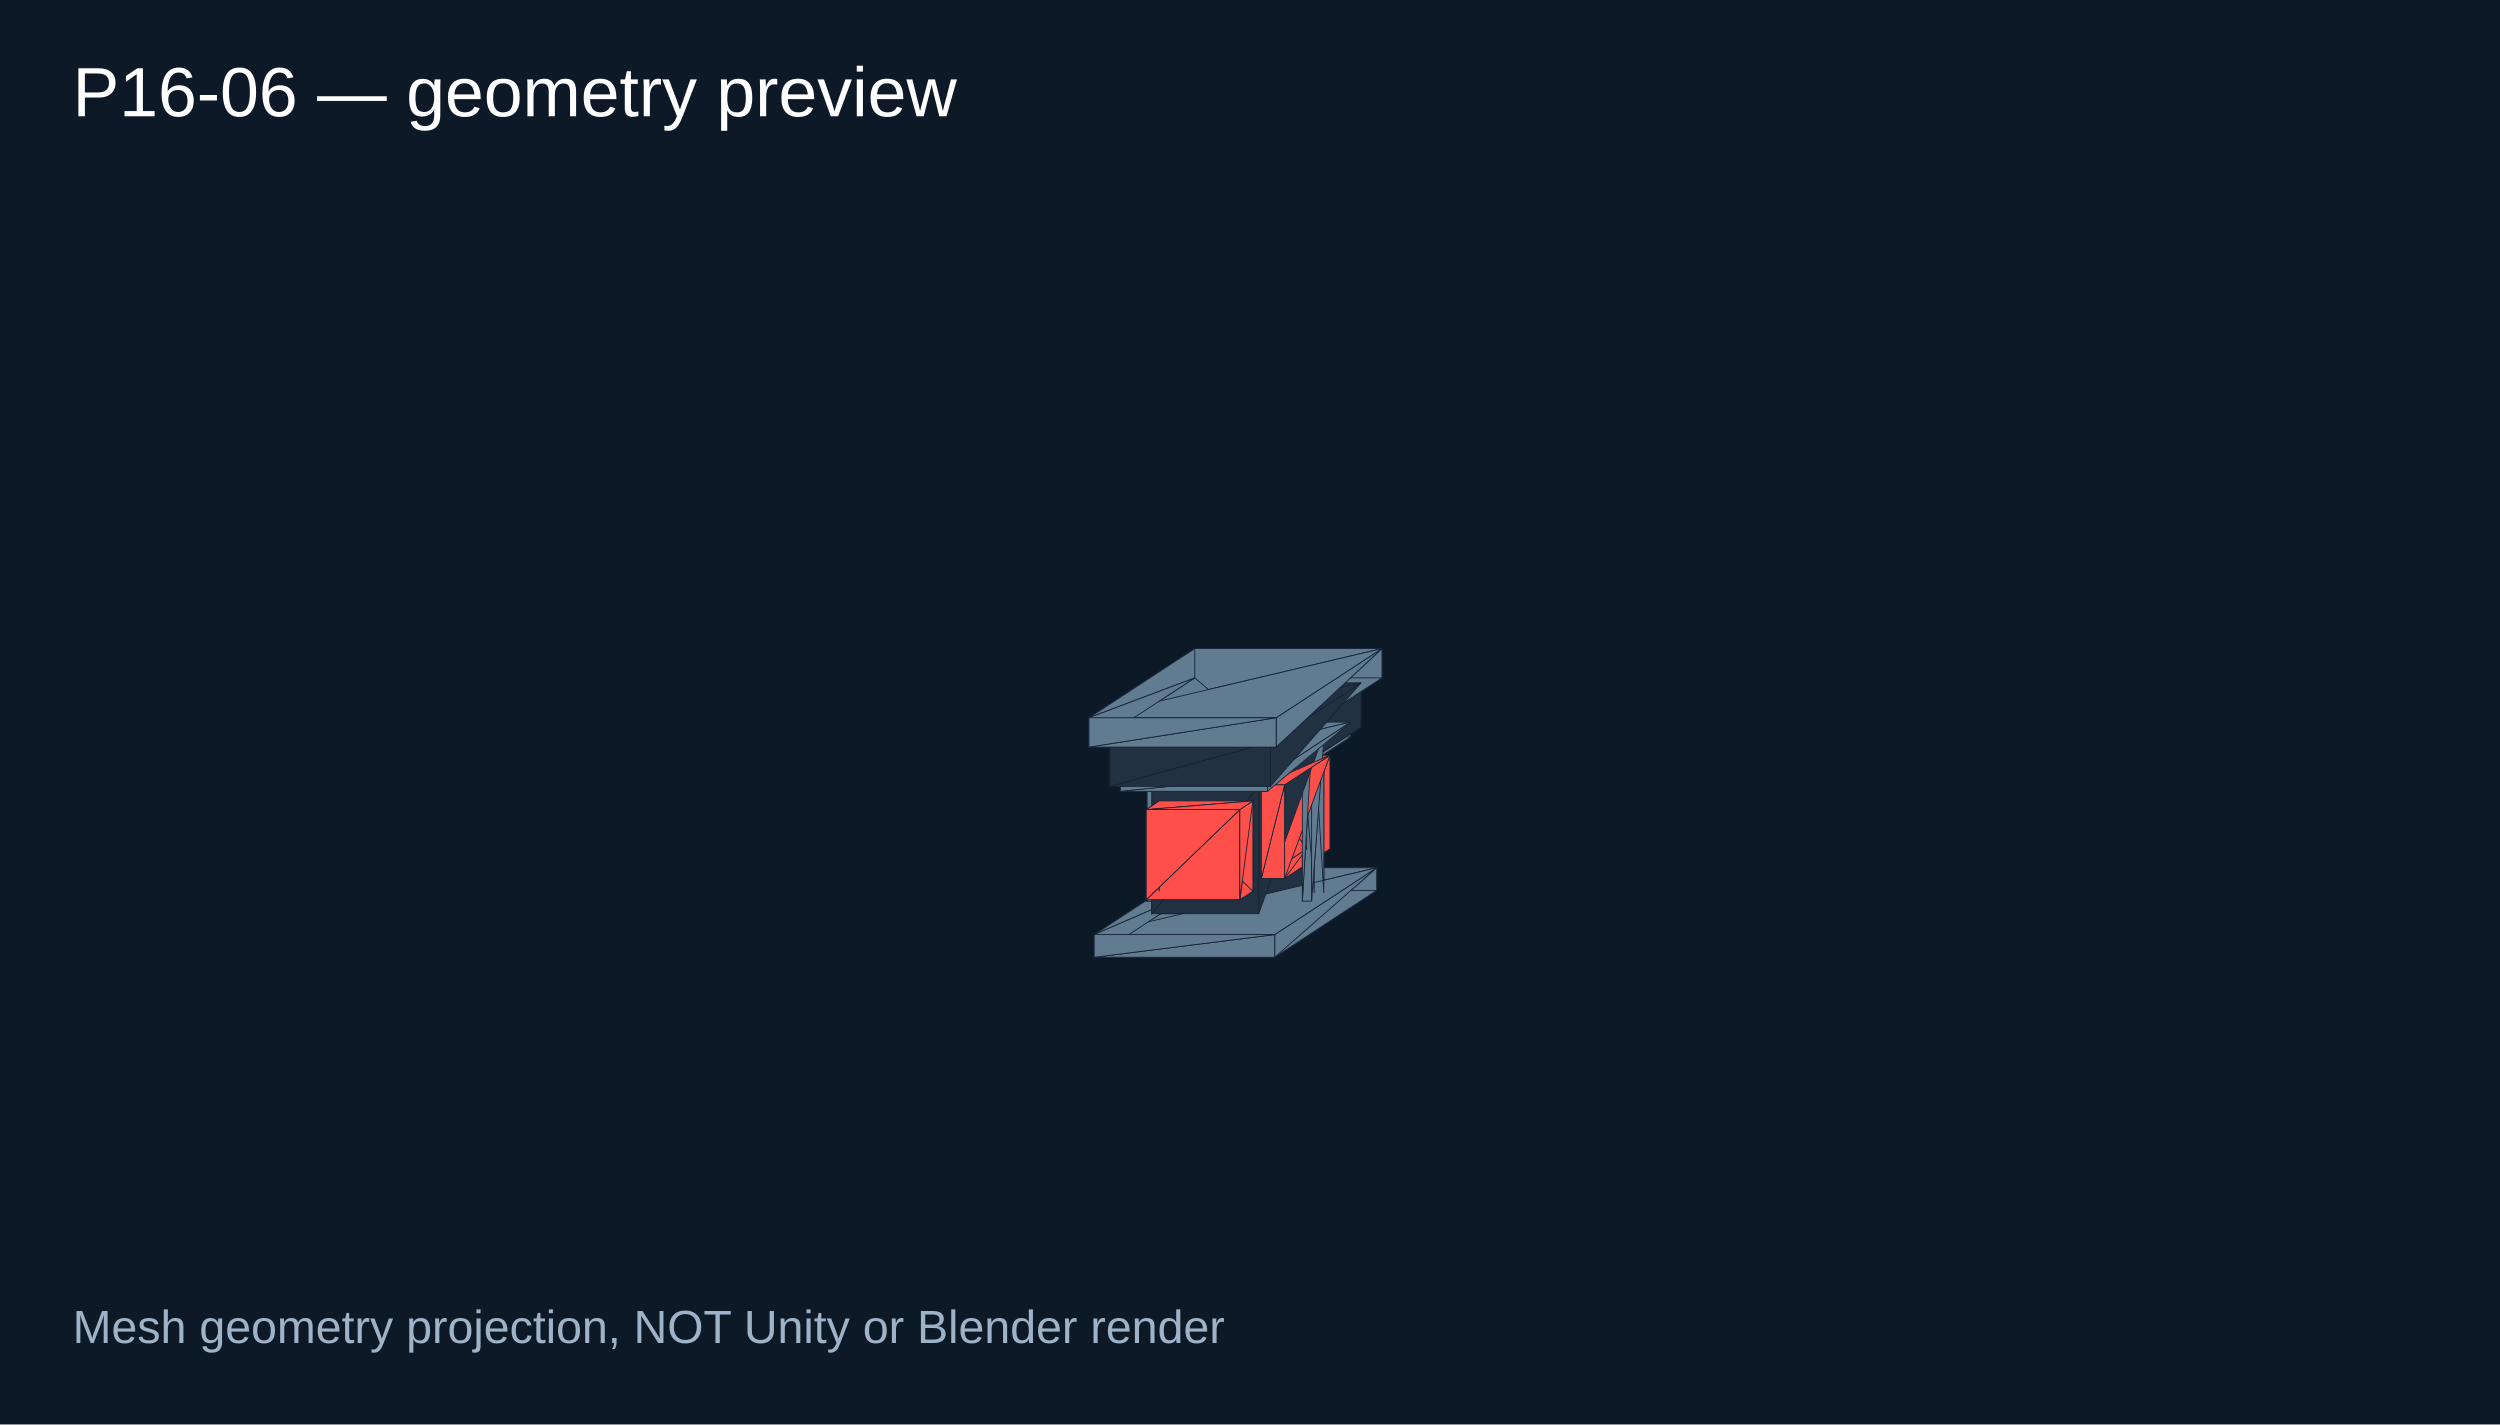
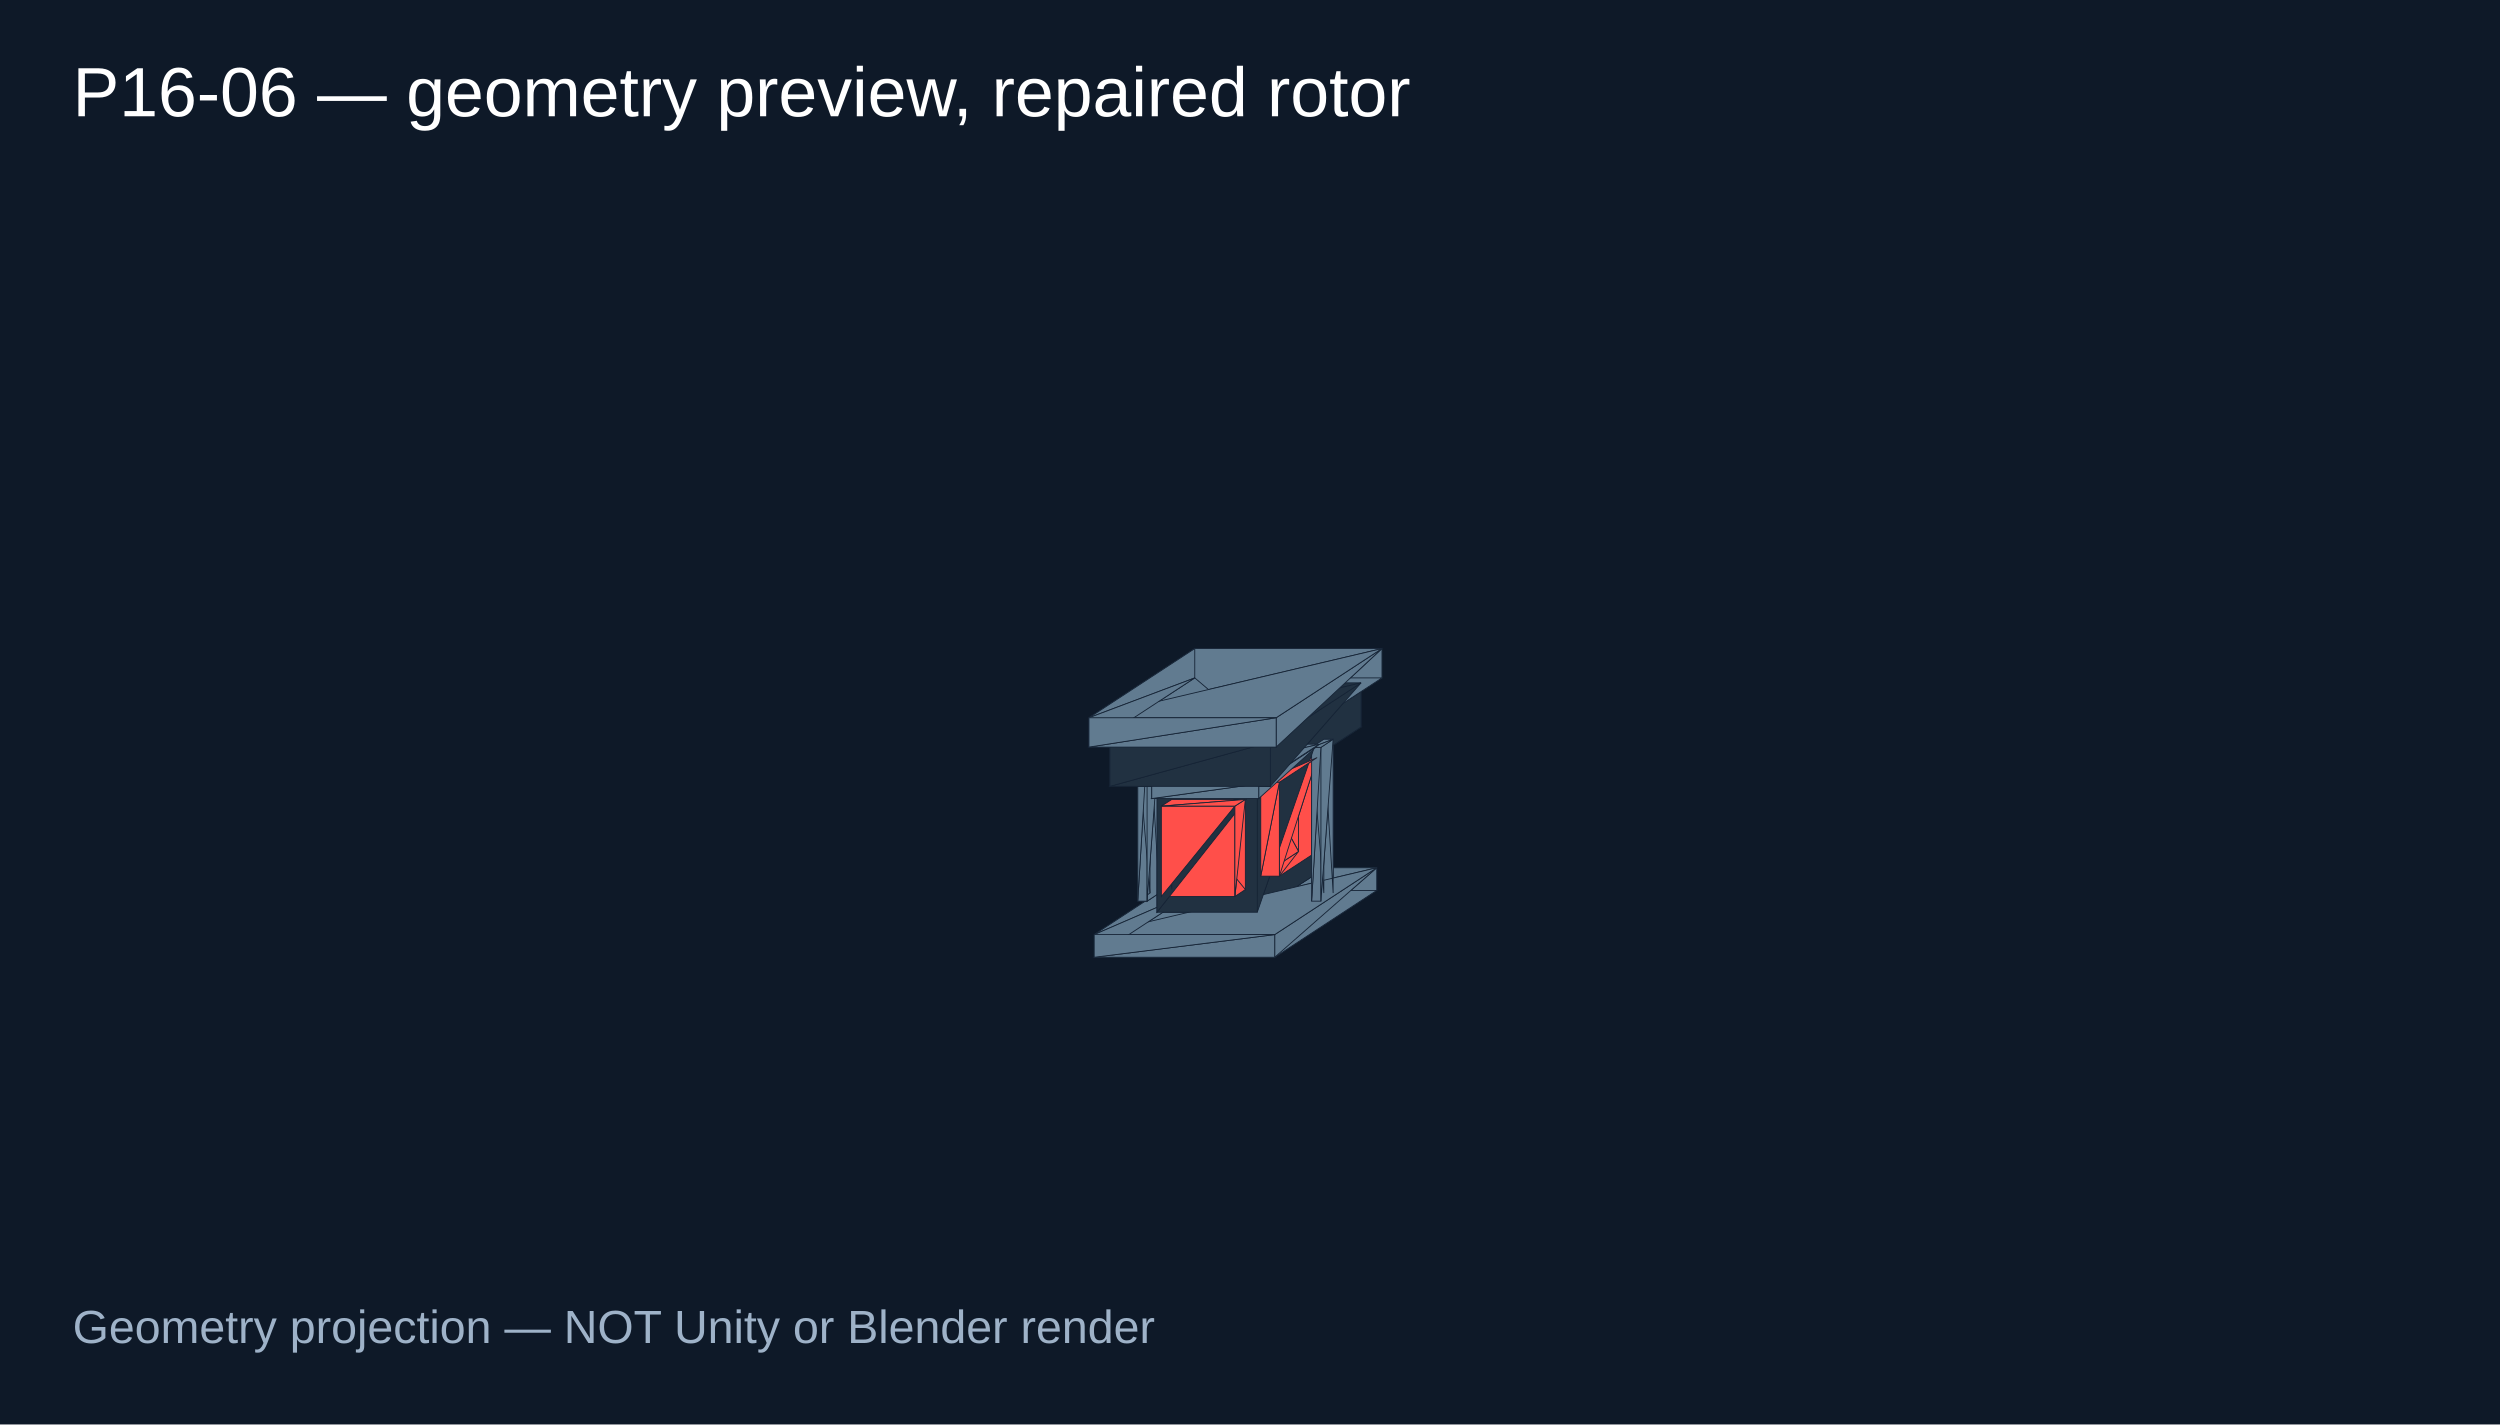
<svg xmlns="http://www.w3.org/2000/svg" viewBox="0 0 860 490" width="860" height="490">
  <rect width="860" height="490" fill="#0e1928" />
-   <text x="25" y="40" fill="white" font-family="Arial" font-size="24">P16-06 — geometry preview</text>
-   <g transform="translate(0 0)">
+   <text x="25" y="40" fill="white" font-family="Arial" font-size="24">P16-06 — geometry preview, repaired rotor</text>
+   <g>
    <polygon points="473.6,306.3 411.5,298.5 473.6,298.5" fill="#617b90" stroke="#152335" stroke-width=".3" />
    <polygon points="473.6,306.3 411.5,306.3 411.5,298.5" fill="#617b90" stroke="#152335" stroke-width=".3" />
    <polygon points="438.5,329.3 473.6,306.3 473.6,298.5" fill="#617b90" stroke="#152335" stroke-width=".3" />
    <polygon points="411.5,306.3 473.6,306.3 438.5,329.3" fill="#617b90" stroke="#152335" stroke-width=".3" />
    <polygon points="376.4,321.5 473.6,298.5 411.5,298.5" fill="#617b90" stroke="#152335" stroke-width=".3" />
-     <polygon points="453.8,300.6 417.0,300.6 417.0,256.9" fill="#213141" stroke="#152335" stroke-width=".3" />
    <polygon points="411.5,306.3 376.4,321.5 411.5,298.5" fill="#617b90" stroke="#152335" stroke-width=".3" />
-     <polygon points="417.0,300.6 453.8,300.6 433.0,314.3" fill="#213141" stroke="#152335" stroke-width=".3" />
-     <polygon points="457.5,292.0 449.5,292.0 449.5,259.8" fill="#ff4f4a" stroke="#152335" stroke-width=".3" />
-     <polygon points="452.1,307.2 455.4,307.2 451.2,310.0" fill="#617b90" stroke="#152335" stroke-width=".3" />
-     <polygon points="453.8,300.6 417.0,256.9 453.8,256.9" fill="#213141" stroke="#152335" stroke-width=".3" />
-     <polygon points="464.6,253.5 414.0,248.4 464.6,248.4" fill="#617b90" stroke="#152335" stroke-width=".3" />
-     <polygon points="452.1,307.2 451.2,310.0 448.0,310.0" fill="#617b90" stroke="#152335" stroke-width=".3" />
-     <polygon points="449.5,292.0 457.5,292.0 441.9,302.2" fill="#ff4f4a" stroke="#152335" stroke-width=".3" />
-     <polygon points="464.6,253.5 414.0,253.5 414.0,248.4" fill="#617b90" stroke="#152335" stroke-width=".3" />
-     <polygon points="433.0,314.3 453.8,300.6 453.8,256.9" fill="#213141" stroke="#152335" stroke-width=".3" />
+     <polygon points="452.0,301.1 417.5,301.1 417.5,257.4" fill="#213141" stroke="#152335" stroke-width=".3" />
+     <polygon points="417.5,301.1 452.0,301.1 432.5,313.8" fill="#213141" stroke="#152335" stroke-width=".3" />
+     <polygon points="455.4,307.2 458.6,307.2 454.4,310.0" fill="#617b90" stroke="#152335" stroke-width=".3" />
+     <polygon points="452.0,301.1 417.5,257.4 452.0,257.4" fill="#213141" stroke="#152335" stroke-width=".3" />
+     <polygon points="453.1,292.9 446.7,292.9 446.7,260.6" fill="#ff4f4a" stroke="#152335" stroke-width=".3" />
+     <polygon points="455.4,307.2 454.4,310.0 451.2,310.0" fill="#617b90" stroke="#152335" stroke-width=".3" />
+     <polygon points="446.7,292.9 453.1,292.9 440.1,301.4" fill="#ff4f4a" stroke="#152335" stroke-width=".3" />
    <polygon points="468.2,250.1 413.0,250.1 413.0,234.9" fill="#213141" stroke="#152335" stroke-width=".3" />
-     <polygon points="457.5,292.0 449.5,259.8 457.5,259.8" fill="#ff4f4a" stroke="#152335" stroke-width=".3" />
+     <polygon points="432.5,313.8 452.0,301.1 452.0,257.4" fill="#213141" stroke="#152335" stroke-width=".3" />
    <polygon points="468.2,250.1 413.0,234.9 468.2,234.9" fill="#213141" stroke="#152335" stroke-width=".3" />
-     <polygon points="398.8,307.2 402.0,307.2 397.9,310.0" fill="#617b90" stroke="#152335" stroke-width=".3" />
+     <polygon points="395.6,307.2 398.8,307.2 394.6,310.0" fill="#617b90" stroke="#152335" stroke-width=".3" />
    <polygon points="475.4,233.2 411.0,223.1 475.4,223.1" fill="#617b90" stroke="#152335" stroke-width=".3" />
+     <polygon points="458.6,307.2 455.4,307.2 455.4,254.3" fill="#617b90" stroke="#152335" stroke-width=".3" />
    <polygon points="475.4,233.2 411.0,233.2 411.0,223.1" fill="#617b90" stroke="#152335" stroke-width=".3" />
-     <polygon points="455.4,307.2 452.1,307.2 452.1,254.3" fill="#617b90" stroke="#152335" stroke-width=".3" />
-     <polygon points="398.8,307.2 397.9,310.0 394.6,310.0" fill="#617b90" stroke="#152335" stroke-width=".3" />
-     <polygon points="441.9,302.2 457.5,292.0 457.5,259.8" fill="#ff4f4a" stroke="#152335" stroke-width=".3" />
-     <polygon points="451.2,310.0 455.4,307.2 455.4,254.3" fill="#617b90" stroke="#152335" stroke-width=".3" />
+     <polygon points="453.8,261.1 417.0,256.0 453.8,256.0" fill="#617b90" stroke="#152335" stroke-width=".3" />
+     <polygon points="453.1,292.9 446.7,260.6 453.1,260.6" fill="#ff4f4a" stroke="#152335" stroke-width=".3" />
+     <polygon points="453.8,261.1 417.0,261.1 417.0,256.0" fill="#617b90" stroke="#152335" stroke-width=".3" />
+     <polygon points="395.6,307.2 394.6,310.0 391.4,310.0" fill="#617b90" stroke="#152335" stroke-width=".3" />
+     <polygon points="454.4,310.0 458.6,307.2 458.6,254.3" fill="#617b90" stroke="#152335" stroke-width=".3" />
+     <polygon points="440.1,301.4 453.1,292.9 453.1,260.6" fill="#ff4f4a" stroke="#152335" stroke-width=".3" />
    <polygon points="438.5,329.3 473.6,298.5 438.5,321.5" fill="#617b90" stroke="#152335" stroke-width=".3" />
    <polygon points="411.5,306.3 438.5,329.3 376.4,329.3" fill="#617b90" stroke="#152335" stroke-width=".3" />
-     <polygon points="417.0,300.6 433.0,314.3 396.2,314.3" fill="#213141" stroke="#152335" stroke-width=".3" />
-     <polygon points="452.1,307.2 448.0,310.0 448.0,257.1" fill="#617b90" stroke="#152335" stroke-width=".3" />
-     <polygon points="402.0,307.2 398.8,307.2 398.8,254.3" fill="#617b90" stroke="#152335" stroke-width=".3" />
-     <polygon points="449.5,292.0 441.9,302.2 433.9,302.2" fill="#ff4f4a" stroke="#152335" stroke-width=".3" />
+     <polygon points="417.5,301.1 432.5,313.8 398.0,313.8" fill="#213141" stroke="#152335" stroke-width=".3" />
+     <polygon points="455.4,307.2 451.2,310.0 451.2,257.1" fill="#617b90" stroke="#152335" stroke-width=".3" />
+     <polygon points="446.7,292.9 440.1,301.4 433.7,301.4" fill="#ff4f4a" stroke="#152335" stroke-width=".3" />
+     <polygon points="398.8,307.2 395.6,307.2 395.6,254.3" fill="#617b90" stroke="#152335" stroke-width=".3" />
    <polygon points="376.4,321.5 438.5,321.5 473.6,298.5" fill="#617b90" stroke="#152335" stroke-width=".3" />
-     <polygon points="448.0,310.0 451.2,310.0 451.2,257.1" fill="#617b90" stroke="#152335" stroke-width=".3" />
-     <polygon points="397.9,310.0 402.0,307.2 402.0,254.3" fill="#617b90" stroke="#152335" stroke-width=".3" />
+     <polygon points="451.2,310.0 454.4,310.0 454.4,257.1" fill="#617b90" stroke="#152335" stroke-width=".3" />
    <polygon points="411.5,306.3 376.4,329.3 376.4,321.5" fill="#617b90" stroke="#152335" stroke-width=".3" />
-     <polygon points="449.5,292.0 433.9,270.0 449.5,259.8" fill="#ff4f4a" stroke="#152335" stroke-width=".3" />
-     <polygon points="417.0,300.6 396.2,270.6 417.0,256.9" fill="#213141" stroke="#152335" stroke-width=".3" />
-     <polygon points="455.4,307.2 452.1,254.3 455.4,254.3" fill="#617b90" stroke="#152335" stroke-width=".3" />
-     <polygon points="436.0,272.2 464.6,253.5 464.6,248.4" fill="#617b90" stroke="#152335" stroke-width=".3" />
-     <polygon points="398.8,307.2 394.6,310.0 394.6,257.1" fill="#617b90" stroke="#152335" stroke-width=".3" />
-     <polygon points="414.0,253.5 464.6,253.5 436.0,272.2" fill="#617b90" stroke="#152335" stroke-width=".3" />
-     <polygon points="452.1,307.2 448.0,257.1 452.1,254.3" fill="#617b90" stroke="#152335" stroke-width=".3" />
+     <polygon points="394.6,310.0 398.8,307.2 398.8,254.3" fill="#617b90" stroke="#152335" stroke-width=".3" />
+     <polygon points="458.6,307.2 455.4,254.3 458.6,254.3" fill="#617b90" stroke="#152335" stroke-width=".3" />
+     <polygon points="417.5,301.1 398.0,270.1 417.5,257.4" fill="#213141" stroke="#152335" stroke-width=".3" />
+     <polygon points="446.7,292.9 433.7,269.1 446.7,260.6" fill="#ff4f4a" stroke="#152335" stroke-width=".3" />
+     <polygon points="395.6,307.2 391.4,310.0 391.4,257.1" fill="#617b90" stroke="#152335" stroke-width=".3" />
+     <polygon points="433.0,274.7 453.8,261.1 453.8,256.0" fill="#617b90" stroke="#152335" stroke-width=".3" />
+     <polygon points="446.7,292.9 433.7,301.4 433.7,269.1" fill="#ff4f4a" stroke="#152335" stroke-width=".3" />
+     <polygon points="455.4,307.2 451.2,257.1 455.4,254.3" fill="#617b90" stroke="#152335" stroke-width=".3" />
+     <polygon points="417.0,261.1 453.8,261.1 433.0,274.7" fill="#617b90" stroke="#152335" stroke-width=".3" />
    <polygon points="413.0,250.1 468.2,250.1 437.0,270.5" fill="#213141" stroke="#152335" stroke-width=".3" />
-     <polygon points="449.5,292.0 433.9,302.2 433.9,270.0" fill="#ff4f4a" stroke="#152335" stroke-width=".3" />
    <polygon points="437.0,270.5 468.2,250.1 468.2,234.9" fill="#213141" stroke="#152335" stroke-width=".3" />
-     <polygon points="394.6,310.0 397.9,310.0 397.9,257.1" fill="#617b90" stroke="#152335" stroke-width=".3" />
-     <polygon points="433.9,270.0 457.5,259.8 449.5,259.8" fill="#ff4f4a" stroke="#152335" stroke-width=".3" />
-     <polygon points="417.0,300.6 396.2,314.3 396.2,270.6" fill="#213141" stroke="#152335" stroke-width=".3" />
-     <polygon points="451.2,310.0 455.4,254.3 451.2,257.1" fill="#617b90" stroke="#152335" stroke-width=".3" />
-     <polygon points="402.0,307.2 398.8,254.3 402.0,254.3" fill="#617b90" stroke="#152335" stroke-width=".3" />
-     <polygon points="396.2,270.6 453.8,256.9 417.0,256.9" fill="#213141" stroke="#152335" stroke-width=".3" />
-     <polygon points="385.4,267.1 464.6,248.4 414.0,248.4" fill="#617b90" stroke="#152335" stroke-width=".3" />
-     <polygon points="441.9,302.2 457.5,259.8 441.9,270.0" fill="#ff4f4a" stroke="#152335" stroke-width=".3" />
-     <polygon points="414.0,253.5 385.4,267.1 414.0,248.4" fill="#617b90" stroke="#152335" stroke-width=".3" />
-     <polygon points="448.0,310.0 451.2,257.1 448.0,257.1" fill="#617b90" stroke="#152335" stroke-width=".3" />
-     <polygon points="398.8,307.2 394.6,257.1 398.8,254.3" fill="#617b90" stroke="#152335" stroke-width=".3" />
-     <polygon points="433.0,314.3 453.8,256.9 433.0,270.6" fill="#213141" stroke="#152335" stroke-width=".3" />
+     <polygon points="417.5,301.1 398.0,313.8 398.0,270.1" fill="#213141" stroke="#152335" stroke-width=".3" />
+     <polygon points="391.4,310.0 394.6,310.0 394.6,257.1" fill="#617b90" stroke="#152335" stroke-width=".3" />
+     <polygon points="454.4,310.0 458.6,254.3 454.4,257.1" fill="#617b90" stroke="#152335" stroke-width=".3" />
+     <polygon points="433.7,269.1 453.1,260.6 446.7,260.6" fill="#ff4f4a" stroke="#152335" stroke-width=".3" />
+     <polygon points="398.8,307.2 395.6,254.3 398.8,254.3" fill="#617b90" stroke="#152335" stroke-width=".3" />
+     <polygon points="398.0,270.1 452.0,257.4 417.5,257.4" fill="#213141" stroke="#152335" stroke-width=".3" />
+     <polygon points="396.2,269.6 453.8,256.0 417.0,256.0" fill="#617b90" stroke="#152335" stroke-width=".3" />
+     <polygon points="417.0,261.1 396.2,269.6 417.0,256.0" fill="#617b90" stroke="#152335" stroke-width=".3" />
+     <polygon points="440.1,301.4 453.1,260.6 440.1,269.1" fill="#ff4f4a" stroke="#152335" stroke-width=".3" />
+     <polygon points="451.2,310.0 454.4,257.1 451.2,257.1" fill="#617b90" stroke="#152335" stroke-width=".3" />
+     <polygon points="432.5,313.8 452.0,257.4 432.5,270.1" fill="#213141" stroke="#152335" stroke-width=".3" />
    <polygon points="439.0,257.0 475.4,233.2 475.4,223.1" fill="#617b90" stroke="#152335" stroke-width=".3" />
+     <polygon points="395.6,307.2 391.4,257.1 395.6,254.3" fill="#617b90" stroke="#152335" stroke-width=".3" />
    <polygon points="411.0,233.2 475.4,233.2 439.0,257.0" fill="#617b90" stroke="#152335" stroke-width=".3" />
-     <polygon points="397.9,310.0 402.0,254.3 397.9,257.1" fill="#617b90" stroke="#152335" stroke-width=".3" />
-     <polygon points="448.0,257.1 455.4,254.3 452.1,254.3" fill="#617b90" stroke="#152335" stroke-width=".3" />
-     <polygon points="433.9,302.2 441.9,302.2 441.9,270.0" fill="#ff4f4a" stroke="#152335" stroke-width=".3" />
+     <polygon points="433.7,301.4 440.1,301.4 440.1,269.1" fill="#ff4f4a" stroke="#152335" stroke-width=".3" />
+     <polygon points="394.6,310.0 398.8,254.3 394.6,257.1" fill="#617b90" stroke="#152335" stroke-width=".3" />
+     <polygon points="451.2,257.1 458.6,254.3 455.4,254.3" fill="#617b90" stroke="#152335" stroke-width=".3" />
+     <polygon points="403.1,306.0 428.4,306.0 424.8,308.4" fill="#ff4f4a" stroke="#152335" stroke-width=".3" />
    <polygon points="413.0,250.1 381.8,255.3 413.0,234.9" fill="#213141" stroke="#152335" stroke-width=".3" />
    <polygon points="381.8,255.3 468.2,234.9 413.0,234.9" fill="#213141" stroke="#152335" stroke-width=".3" />
-     <polygon points="394.6,310.0 397.9,257.1 394.6,257.1" fill="#617b90" stroke="#152335" stroke-width=".3" />
-     <polygon points="433.9,270.0 441.9,270.0 457.5,259.8" fill="#ff4f4a" stroke="#152335" stroke-width=".3" />
-     <polygon points="398.8,306.6 431.0,306.6 426.5,309.5" fill="#ff4f4a" stroke="#152335" stroke-width=".3" />
-     <polygon points="448.0,257.1 451.2,257.1 455.4,254.3" fill="#617b90" stroke="#152335" stroke-width=".3" />
-     <polygon points="396.2,314.3 433.0,314.3 433.0,270.6" fill="#213141" stroke="#152335" stroke-width=".3" />
+     <polygon points="433.7,269.1 440.1,269.1 453.1,260.6" fill="#ff4f4a" stroke="#152335" stroke-width=".3" />
+     <polygon points="391.4,310.0 394.6,257.1 391.4,257.1" fill="#617b90" stroke="#152335" stroke-width=".3" />
+     <polygon points="398.0,313.8 432.5,313.8 432.5,270.1" fill="#213141" stroke="#152335" stroke-width=".3" />
+     <polygon points="451.2,257.1 454.4,257.1 458.6,254.3" fill="#617b90" stroke="#152335" stroke-width=".3" />
+     <polygon points="403.1,306.0 424.8,308.4 399.5,308.4" fill="#ff4f4a" stroke="#152335" stroke-width=".3" />
+     <polygon points="428.4,306.0 403.1,306.0 403.1,275.0" fill="#ff4f4a" stroke="#152335" stroke-width=".3" />
+     <polygon points="433.7,301.4 440.1,269.1 433.7,269.1" fill="#ff4f4a" stroke="#152335" stroke-width=".3" />
+     <polygon points="433.0,274.7 453.8,256.0 433.0,269.6" fill="#617b90" stroke="#152335" stroke-width=".3" />
+     <polygon points="424.8,308.4 428.4,306.0 428.4,275.0" fill="#ff4f4a" stroke="#152335" stroke-width=".3" />
    <polygon points="376.4,329.3 438.5,329.3 438.5,321.5" fill="#617b90" stroke="#152335" stroke-width=".3" />
+     <polygon points="417.0,261.1 433.0,274.7 396.2,274.7" fill="#617b90" stroke="#152335" stroke-width=".3" />
    <polygon points="374.6,246.9 475.4,223.1 411.0,223.1" fill="#617b90" stroke="#152335" stroke-width=".3" />
+     <polygon points="398.0,270.1 432.5,270.1 452.0,257.4" fill="#213141" stroke="#152335" stroke-width=".3" />
    <polygon points="411.0,233.2 374.6,246.9 411.0,223.1" fill="#617b90" stroke="#152335" stroke-width=".3" />
-     <polygon points="431.0,306.6 398.8,306.6 398.8,275.5" fill="#ff4f4a" stroke="#152335" stroke-width=".3" />
-     <polygon points="396.2,270.6 433.0,270.6 453.8,256.9" fill="#213141" stroke="#152335" stroke-width=".3" />
-     <polygon points="394.6,257.1 402.0,254.3 398.8,254.3" fill="#617b90" stroke="#152335" stroke-width=".3" />
-     <polygon points="398.8,306.6 426.5,309.5 394.3,309.5" fill="#ff4f4a" stroke="#152335" stroke-width=".3" />
-     <polygon points="433.9,302.2 441.9,270.0 433.9,270.0" fill="#ff4f4a" stroke="#152335" stroke-width=".3" />
-     <polygon points="426.5,309.5 431.0,306.6 431.0,275.5" fill="#ff4f4a" stroke="#152335" stroke-width=".3" />
+     <polygon points="391.4,257.1 398.8,254.3 395.6,254.3" fill="#617b90" stroke="#152335" stroke-width=".3" />
+     <polygon points="396.2,269.6 433.0,269.6 453.8,256.0" fill="#617b90" stroke="#152335" stroke-width=".3" />
+     <polygon points="417.0,261.1 396.2,274.7 396.2,269.6" fill="#617b90" stroke="#152335" stroke-width=".3" />
    <polygon points="376.4,329.3 438.5,321.5 376.4,321.5" fill="#617b90" stroke="#152335" stroke-width=".3" />
-     <polygon points="394.6,257.1 397.9,257.1 402.0,254.3" fill="#617b90" stroke="#152335" stroke-width=".3" />
-     <polygon points="436.0,272.2 464.6,248.4 436.0,267.1" fill="#617b90" stroke="#152335" stroke-width=".3" />
-     <polygon points="431.0,306.6 398.8,275.5 431.0,275.5" fill="#ff4f4a" stroke="#152335" stroke-width=".3" />
-     <polygon points="414.0,253.5 436.0,272.2 385.4,272.2" fill="#617b90" stroke="#152335" stroke-width=".3" />
-     <polygon points="385.4,267.1 436.0,267.1 464.6,248.4" fill="#617b90" stroke="#152335" stroke-width=".3" />
-     <polygon points="396.2,314.3 433.0,270.6 396.2,270.6" fill="#213141" stroke="#152335" stroke-width=".3" />
+     <polygon points="428.4,306.0 403.1,275.0 428.4,275.0" fill="#ff4f4a" stroke="#152335" stroke-width=".3" />
+     <polygon points="391.4,257.1 394.6,257.1 398.8,254.3" fill="#617b90" stroke="#152335" stroke-width=".3" />
+     <polygon points="403.1,306.0 399.5,308.4 399.5,277.3" fill="#ff4f4a" stroke="#152335" stroke-width=".3" />
+     <polygon points="399.5,308.4 424.8,308.4 424.8,277.3" fill="#ff4f4a" stroke="#152335" stroke-width=".3" />
+     <polygon points="398.0,313.8 432.5,270.1 398.0,270.1" fill="#213141" stroke="#152335" stroke-width=".3" />
+     <polygon points="424.8,308.4 428.4,275.0 424.8,277.3" fill="#ff4f4a" stroke="#152335" stroke-width=".3" />
    <polygon points="413.0,250.1 437.0,270.5 381.8,270.5" fill="#213141" stroke="#152335" stroke-width=".3" />
-     <polygon points="398.8,306.6 394.3,309.5 394.3,278.5" fill="#ff4f4a" stroke="#152335" stroke-width=".3" />
-     <polygon points="414.0,253.5 385.4,272.2 385.4,267.1" fill="#617b90" stroke="#152335" stroke-width=".3" />
-     <polygon points="394.3,309.5 426.5,309.5 426.5,278.5" fill="#ff4f4a" stroke="#152335" stroke-width=".3" />
+     <polygon points="403.1,306.0 399.5,277.3 403.1,275.0" fill="#ff4f4a" stroke="#152335" stroke-width=".3" />
    <polygon points="437.0,270.5 468.2,234.9 437.0,255.3" fill="#213141" stroke="#152335" stroke-width=".3" />
-     <polygon points="426.5,309.5 431.0,275.5 426.5,278.5" fill="#ff4f4a" stroke="#152335" stroke-width=".3" />
-     <polygon points="398.8,306.6 394.3,278.5 398.8,275.5" fill="#ff4f4a" stroke="#152335" stroke-width=".3" />
+     <polygon points="399.5,308.4 424.8,277.3 399.5,277.3" fill="#ff4f4a" stroke="#152335" stroke-width=".3" />
    <polygon points="413.0,250.1 381.8,270.5 381.8,255.3" fill="#213141" stroke="#152335" stroke-width=".3" />
+     <polygon points="399.5,277.3 428.4,275.0 403.1,275.0" fill="#ff4f4a" stroke="#152335" stroke-width=".3" />
+     <polygon points="396.2,274.7 433.0,274.7 433.0,269.6" fill="#617b90" stroke="#152335" stroke-width=".3" />
    <polygon points="381.8,255.3 437.0,255.3 468.2,234.9" fill="#213141" stroke="#152335" stroke-width=".3" />
-     <polygon points="394.3,278.5 431.0,275.5 398.8,275.5" fill="#ff4f4a" stroke="#152335" stroke-width=".3" />
-     <polygon points="394.3,309.5 426.5,278.5 394.3,278.5" fill="#ff4f4a" stroke="#152335" stroke-width=".3" />
-     <polygon points="394.3,278.5 426.5,278.5 431.0,275.5" fill="#ff4f4a" stroke="#152335" stroke-width=".3" />
+     <polygon points="399.5,277.3 424.8,277.3 428.4,275.0" fill="#ff4f4a" stroke="#152335" stroke-width=".3" />
+     <polygon points="396.2,274.7 433.0,269.6 396.2,269.6" fill="#617b90" stroke="#152335" stroke-width=".3" />
    <polygon points="439.0,257.0 475.4,223.1 439.0,246.9" fill="#617b90" stroke="#152335" stroke-width=".3" />
    <polygon points="411.0,233.2 439.0,257.0 374.6,257.0" fill="#617b90" stroke="#152335" stroke-width=".3" />
    <polygon points="374.6,246.9 439.0,246.9 475.4,223.1" fill="#617b90" stroke="#152335" stroke-width=".3" />
    <polygon points="411.0,233.2 374.6,257.0 374.6,246.9" fill="#617b90" stroke="#152335" stroke-width=".3" />
-     <polygon points="385.4,272.2 436.0,272.2 436.0,267.1" fill="#617b90" stroke="#152335" stroke-width=".3" />
-     <polygon points="385.4,272.2 436.0,267.1 385.4,267.1" fill="#617b90" stroke="#152335" stroke-width=".3" />
    <polygon points="381.8,270.5 437.0,270.5 437.0,255.3" fill="#213141" stroke="#152335" stroke-width=".3" />
    <polygon points="381.8,270.5 437.0,255.3 381.8,255.3" fill="#213141" stroke="#152335" stroke-width=".3" />
    <polygon points="374.6,257.0 439.0,257.0 439.0,246.9" fill="#617b90" stroke="#152335" stroke-width=".3" />
    <polygon points="374.6,257.0 439.0,246.9 374.6,246.9" fill="#617b90" stroke="#152335" stroke-width=".3" />
  </g>
-   <text x="25" y="462" fill="#9eb2c8" font-family="Arial" font-size="16">Mesh geometry projection, NOT Unity or Blender render</text>
+   <text x="25" y="462" fill="#9eb2c8" font-family="Arial" font-size="16">Geometry projection — NOT Unity or Blender render</text>
</svg>
